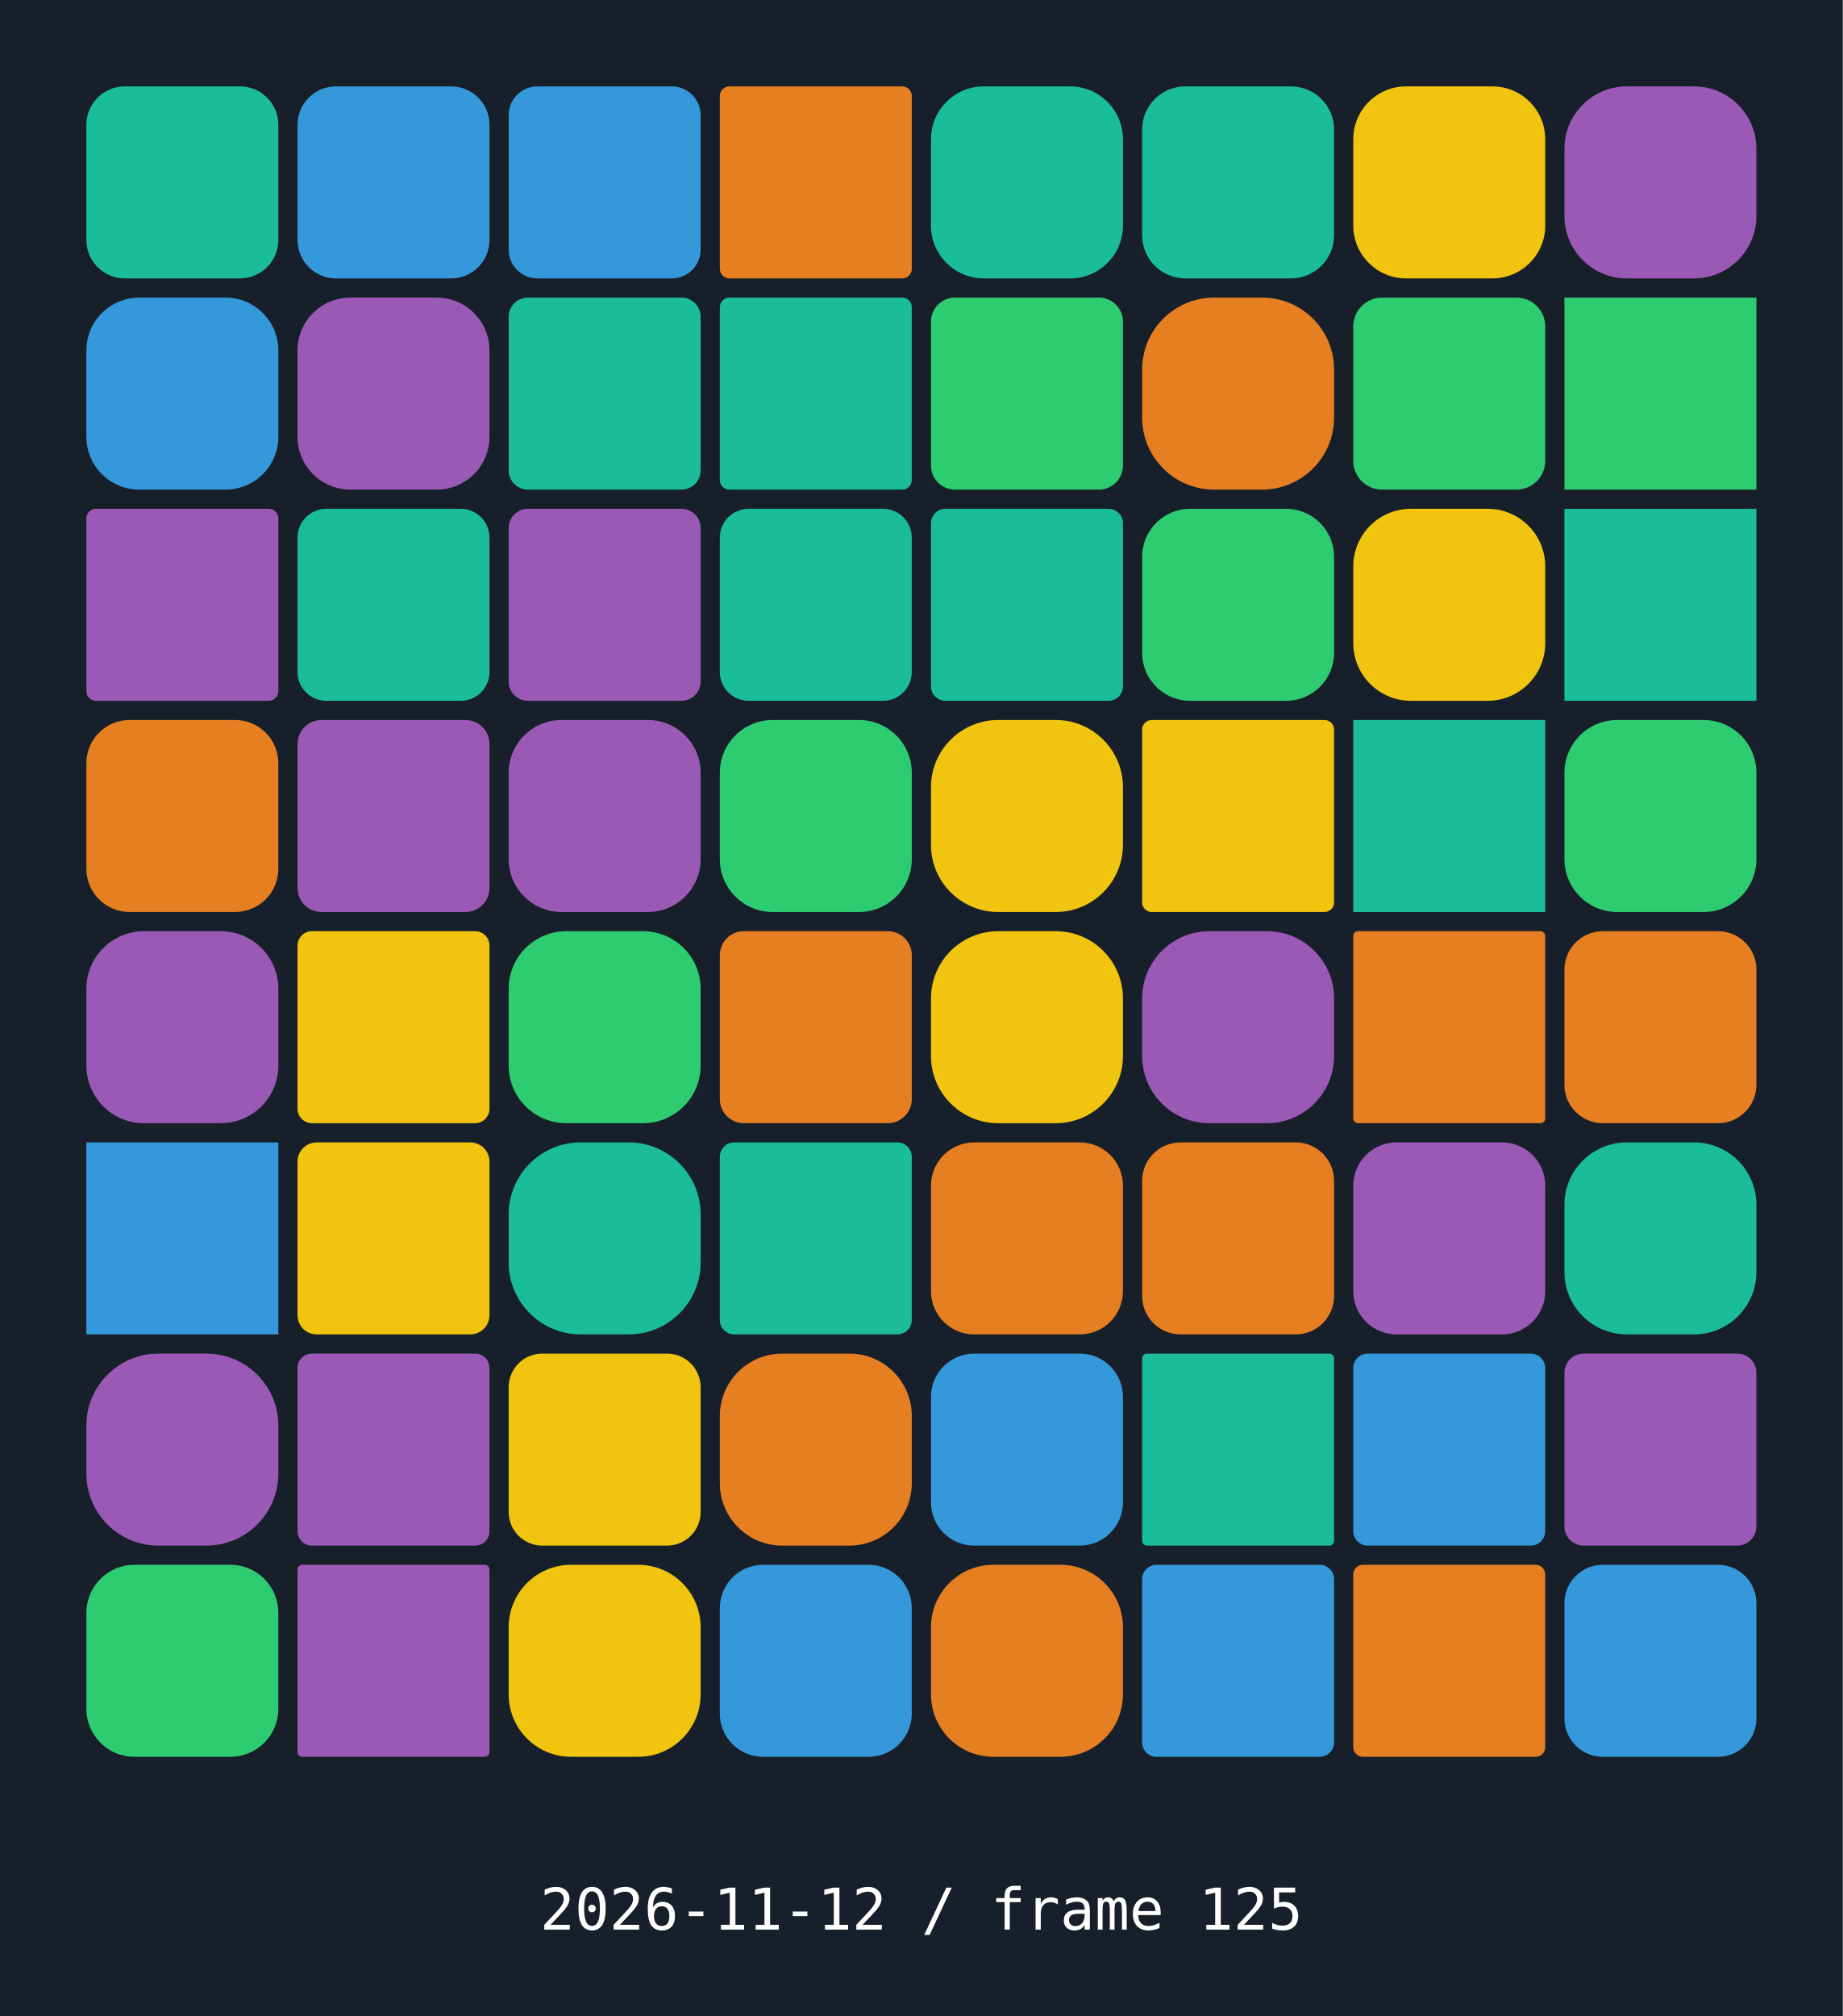
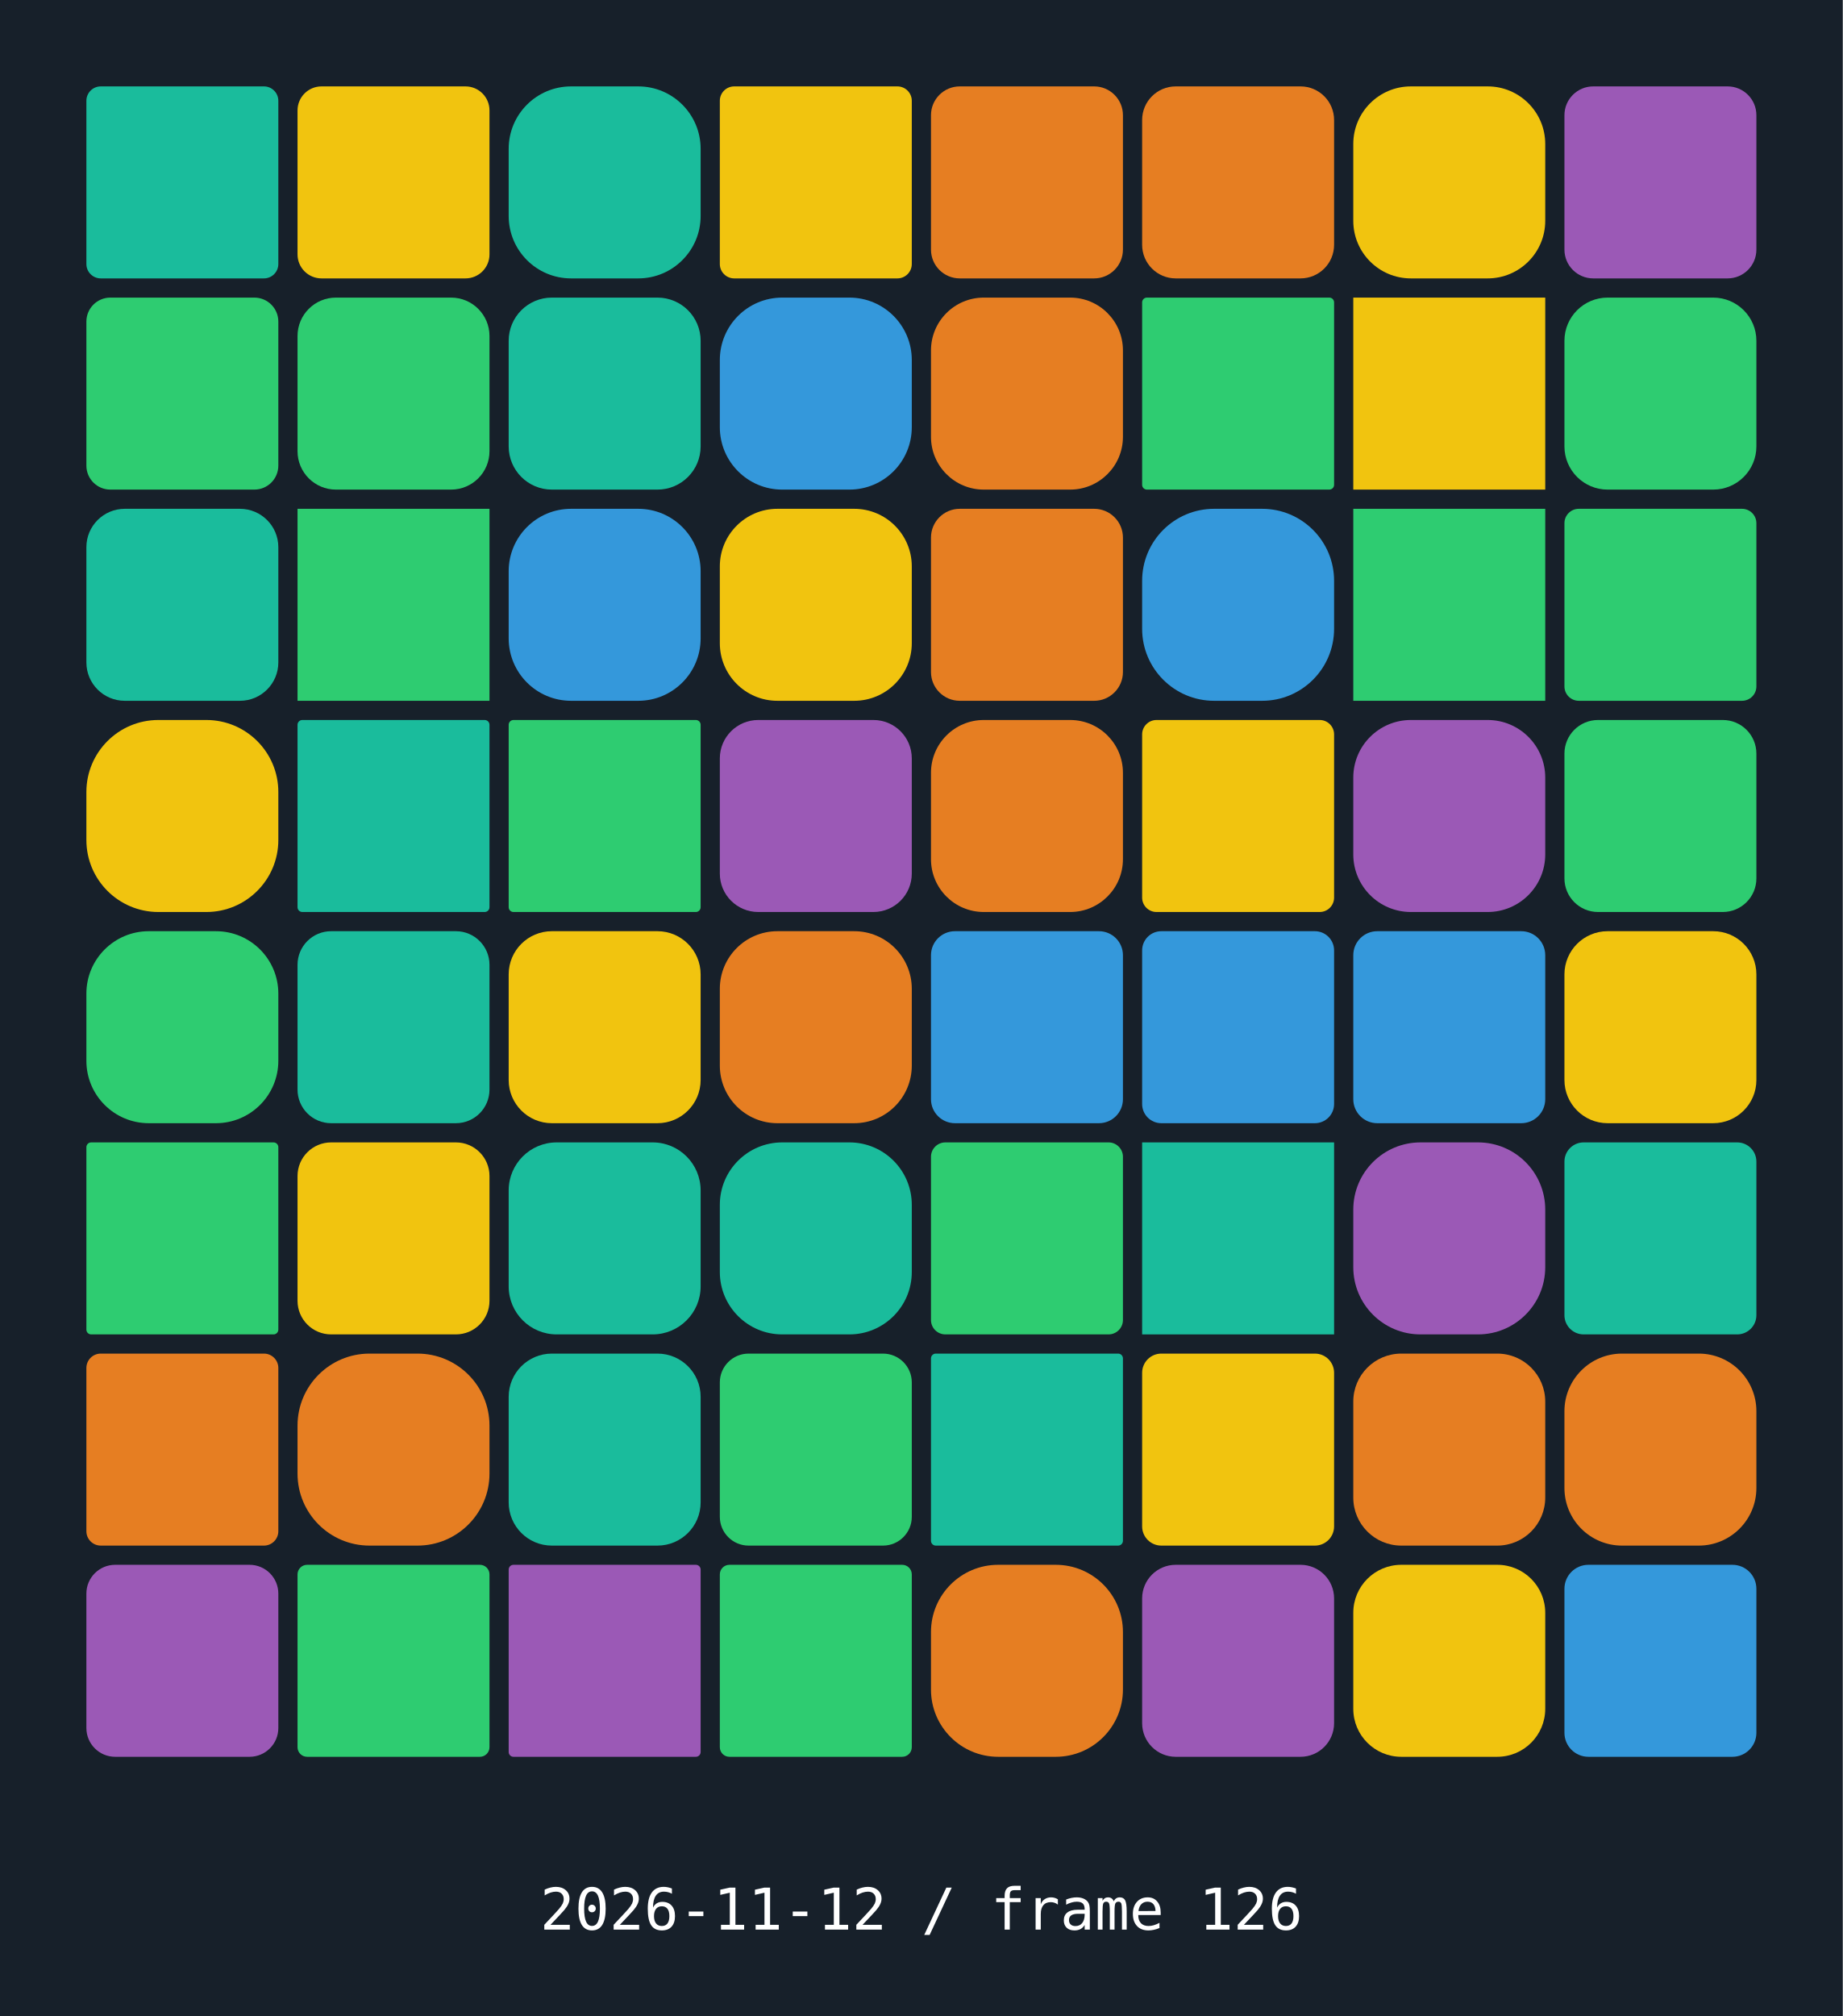
<svg xmlns="http://www.w3.org/2000/svg" width="384" height="420" viewBox="0 0 384 420">
  <rect width="384" height="420" fill="#17202a" />
-   <rect x="18" y="18" width="40" height="40" rx="8" fill="#1abc9c" />
-   <rect x="62" y="18" width="40" height="40" rx="8" fill="#3498db" />
-   <rect x="106" y="18" width="40" height="40" rx="6" fill="#3498db" />
-   <rect x="150" y="18" width="40" height="40" rx="2" fill="#e67e22" />
-   <rect x="194" y="18" width="40" height="40" rx="11" fill="#1abc9c" />
-   <rect x="238" y="18" width="40" height="40" rx="9" fill="#1abc9c" />
-   <rect x="282" y="18" width="40" height="40" rx="11" fill="#f1c40f" />
-   <rect x="326" y="18" width="40" height="40" rx="13" fill="#9b59b6" />
-   <rect x="18" y="62" width="40" height="40" rx="11" fill="#3498db" />
-   <rect x="62" y="62" width="40" height="40" rx="11" fill="#9b59b6" />
-   <rect x="106" y="62" width="40" height="40" rx="4" fill="#1abc9c" />
-   <rect x="150" y="62" width="40" height="40" rx="2" fill="#1abc9c" />
-   <rect x="194" y="62" width="40" height="40" rx="5" fill="#2ecc71" />
-   <rect x="238" y="62" width="40" height="40" rx="15" fill="#e67e22" />
-   <rect x="282" y="62" width="40" height="40" rx="6" fill="#2ecc71" />
-   <rect x="326" y="62" width="40" height="40" rx="0" fill="#2ecc71" />
-   <rect x="18" y="106" width="40" height="40" rx="2" fill="#9b59b6" />
-   <rect x="62" y="106" width="40" height="40" rx="6" fill="#1abc9c" />
-   <rect x="106" y="106" width="40" height="40" rx="4" fill="#9b59b6" />
-   <rect x="150" y="106" width="40" height="40" rx="6" fill="#1abc9c" />
-   <rect x="194" y="106" width="40" height="40" rx="3" fill="#1abc9c" />
-   <rect x="238" y="106" width="40" height="40" rx="10" fill="#2ecc71" />
-   <rect x="282" y="106" width="40" height="40" rx="12" fill="#f1c40f" />
-   <rect x="326" y="106" width="40" height="40" rx="0" fill="#1abc9c" />
-   <rect x="18" y="150" width="40" height="40" rx="9" fill="#e67e22" />
-   <rect x="62" y="150" width="40" height="40" rx="5" fill="#9b59b6" />
-   <rect x="106" y="150" width="40" height="40" rx="11" fill="#9b59b6" />
-   <rect x="150" y="150" width="40" height="40" rx="11" fill="#2ecc71" />
-   <rect x="194" y="150" width="40" height="40" rx="14" fill="#f1c40f" />
-   <rect x="238" y="150" width="40" height="40" rx="2" fill="#f1c40f" />
-   <rect x="282" y="150" width="40" height="40" rx="0" fill="#1abc9c" />
-   <rect x="326" y="150" width="40" height="40" rx="11" fill="#2ecc71" />
-   <rect x="18" y="194" width="40" height="40" rx="12" fill="#9b59b6" />
-   <rect x="62" y="194" width="40" height="40" rx="3" fill="#f1c40f" />
-   <rect x="106" y="194" width="40" height="40" rx="12" fill="#2ecc71" />
-   <rect x="150" y="194" width="40" height="40" rx="5" fill="#e67e22" />
-   <rect x="194" y="194" width="40" height="40" rx="14" fill="#f1c40f" />
-   <rect x="238" y="194" width="40" height="40" rx="14" fill="#9b59b6" />
-   <rect x="282" y="194" width="40" height="40" rx="1" fill="#e67e22" />
-   <rect x="326" y="194" width="40" height="40" rx="8" fill="#e67e22" />
-   <rect x="18" y="238" width="40" height="40" rx="0" fill="#3498db" />
-   <rect x="62" y="238" width="40" height="40" rx="4" fill="#f1c40f" />
-   <rect x="106" y="238" width="40" height="40" rx="15" fill="#1abc9c" />
-   <rect x="150" y="238" width="40" height="40" rx="3" fill="#1abc9c" />
-   <rect x="194" y="238" width="40" height="40" rx="9" fill="#e67e22" />
-   <rect x="238" y="238" width="40" height="40" rx="8" fill="#e67e22" />
-   <rect x="282" y="238" width="40" height="40" rx="9" fill="#9b59b6" />
-   <rect x="326" y="238" width="40" height="40" rx="13" fill="#1abc9c" />
-   <rect x="18" y="282" width="40" height="40" rx="15" fill="#9b59b6" />
-   <rect x="62" y="282" width="40" height="40" rx="3" fill="#9b59b6" />
-   <rect x="106" y="282" width="40" height="40" rx="7" fill="#f1c40f" />
-   <rect x="150" y="282" width="40" height="40" rx="13" fill="#e67e22" />
-   <rect x="194" y="282" width="40" height="40" rx="9" fill="#3498db" />
-   <rect x="238" y="282" width="40" height="40" rx="1" fill="#1abc9c" />
-   <rect x="282" y="282" width="40" height="40" rx="3" fill="#3498db" />
-   <rect x="326" y="282" width="40" height="40" rx="4" fill="#9b59b6" />
-   <rect x="18" y="326" width="40" height="40" rx="10" fill="#2ecc71" />
-   <rect x="62" y="326" width="40" height="40" rx="1" fill="#9b59b6" />
-   <rect x="106" y="326" width="40" height="40" rx="13" fill="#f1c40f" />
-   <rect x="150" y="326" width="40" height="40" rx="9" fill="#3498db" />
-   <rect x="194" y="326" width="40" height="40" rx="13" fill="#e67e22" />
-   <rect x="238" y="326" width="40" height="40" rx="3" fill="#3498db" />
-   <rect x="282" y="326" width="40" height="40" rx="2" fill="#e67e22" />
-   <rect x="326" y="326" width="40" height="40" rx="8" fill="#3498db" />
-   <text x="192" y="402" text-anchor="middle" fill="#ffffff" font-family="monospace">2026-11-12 / frame 125</text>
+   <rect x="18" y="18" width="40" height="40" rx="3" fill="#1abc9c" />
+   <rect x="62" y="18" width="40" height="40" rx="5" fill="#f1c40f" />
+   <rect x="106" y="18" width="40" height="40" rx="13" fill="#1abc9c" />
+   <rect x="150" y="18" width="40" height="40" rx="3" fill="#f1c40f" />
+   <rect x="194" y="18" width="40" height="40" rx="6" fill="#e67e22" />
+   <rect x="238" y="18" width="40" height="40" rx="7" fill="#e67e22" />
+   <rect x="282" y="18" width="40" height="40" rx="12" fill="#f1c40f" />
+   <rect x="326" y="18" width="40" height="40" rx="6" fill="#9b59b6" />
+   <rect x="18" y="62" width="40" height="40" rx="5" fill="#2ecc71" />
+   <rect x="62" y="62" width="40" height="40" rx="8" fill="#2ecc71" />
+   <rect x="106" y="62" width="40" height="40" rx="9" fill="#1abc9c" />
+   <rect x="150" y="62" width="40" height="40" rx="13" fill="#3498db" />
+   <rect x="194" y="62" width="40" height="40" rx="11" fill="#e67e22" />
+   <rect x="238" y="62" width="40" height="40" rx="1" fill="#2ecc71" />
+   <rect x="282" y="62" width="40" height="40" rx="0" fill="#f1c40f" />
+   <rect x="326" y="62" width="40" height="40" rx="9" fill="#2ecc71" />
+   <rect x="18" y="106" width="40" height="40" rx="8" fill="#1abc9c" />
+   <rect x="62" y="106" width="40" height="40" rx="0" fill="#2ecc71" />
+   <rect x="106" y="106" width="40" height="40" rx="13" fill="#3498db" />
+   <rect x="150" y="106" width="40" height="40" rx="12" fill="#f1c40f" />
+   <rect x="194" y="106" width="40" height="40" rx="6" fill="#e67e22" />
+   <rect x="238" y="106" width="40" height="40" rx="15" fill="#3498db" />
+   <rect x="282" y="106" width="40" height="40" rx="0" fill="#2ecc71" />
+   <rect x="326" y="106" width="40" height="40" rx="3" fill="#2ecc71" />
+   <rect x="18" y="150" width="40" height="40" rx="15" fill="#f1c40f" />
+   <rect x="62" y="150" width="40" height="40" rx="1" fill="#1abc9c" />
+   <rect x="106" y="150" width="40" height="40" rx="1" fill="#2ecc71" />
+   <rect x="150" y="150" width="40" height="40" rx="8" fill="#9b59b6" />
+   <rect x="194" y="150" width="40" height="40" rx="11" fill="#e67e22" />
+   <rect x="238" y="150" width="40" height="40" rx="3" fill="#f1c40f" />
+   <rect x="282" y="150" width="40" height="40" rx="12" fill="#9b59b6" />
+   <rect x="326" y="150" width="40" height="40" rx="7" fill="#2ecc71" />
+   <rect x="18" y="194" width="40" height="40" rx="13" fill="#2ecc71" />
+   <rect x="62" y="194" width="40" height="40" rx="7" fill="#1abc9c" />
+   <rect x="106" y="194" width="40" height="40" rx="9" fill="#f1c40f" />
+   <rect x="150" y="194" width="40" height="40" rx="12" fill="#e67e22" />
+   <rect x="194" y="194" width="40" height="40" rx="5" fill="#3498db" />
+   <rect x="238" y="194" width="40" height="40" rx="4" fill="#3498db" />
+   <rect x="282" y="194" width="40" height="40" rx="5" fill="#3498db" />
+   <rect x="326" y="194" width="40" height="40" rx="9" fill="#f1c40f" />
+   <rect x="18" y="238" width="40" height="40" rx="1" fill="#2ecc71" />
+   <rect x="62" y="238" width="40" height="40" rx="7" fill="#f1c40f" />
+   <rect x="106" y="238" width="40" height="40" rx="10" fill="#1abc9c" />
+   <rect x="150" y="238" width="40" height="40" rx="13" fill="#1abc9c" />
+   <rect x="194" y="238" width="40" height="40" rx="3" fill="#2ecc71" />
+   <rect x="238" y="238" width="40" height="40" rx="0" fill="#1abc9c" />
+   <rect x="282" y="238" width="40" height="40" rx="14" fill="#9b59b6" />
+   <rect x="326" y="238" width="40" height="40" rx="4" fill="#1abc9c" />
+   <rect x="18" y="282" width="40" height="40" rx="3" fill="#e67e22" />
+   <rect x="62" y="282" width="40" height="40" rx="15" fill="#e67e22" />
+   <rect x="106" y="282" width="40" height="40" rx="9" fill="#1abc9c" />
+   <rect x="150" y="282" width="40" height="40" rx="6" fill="#2ecc71" />
+   <rect x="194" y="282" width="40" height="40" rx="1" fill="#1abc9c" />
+   <rect x="238" y="282" width="40" height="40" rx="4" fill="#f1c40f" />
+   <rect x="282" y="282" width="40" height="40" rx="10" fill="#e67e22" />
+   <rect x="326" y="282" width="40" height="40" rx="12" fill="#e67e22" />
+   <rect x="18" y="326" width="40" height="40" rx="6" fill="#9b59b6" />
+   <rect x="62" y="326" width="40" height="40" rx="2" fill="#2ecc71" />
+   <rect x="106" y="326" width="40" height="40" rx="1" fill="#9b59b6" />
+   <rect x="150" y="326" width="40" height="40" rx="2" fill="#2ecc71" />
+   <rect x="194" y="326" width="40" height="40" rx="14" fill="#e67e22" />
+   <rect x="238" y="326" width="40" height="40" rx="7" fill="#9b59b6" />
+   <rect x="282" y="326" width="40" height="40" rx="10" fill="#f1c40f" />
+   <rect x="326" y="326" width="40" height="40" rx="5" fill="#3498db" />
+   <text x="192" y="402" text-anchor="middle" fill="#ffffff" font-family="monospace">2026-11-12 / frame 126</text>
</svg>
